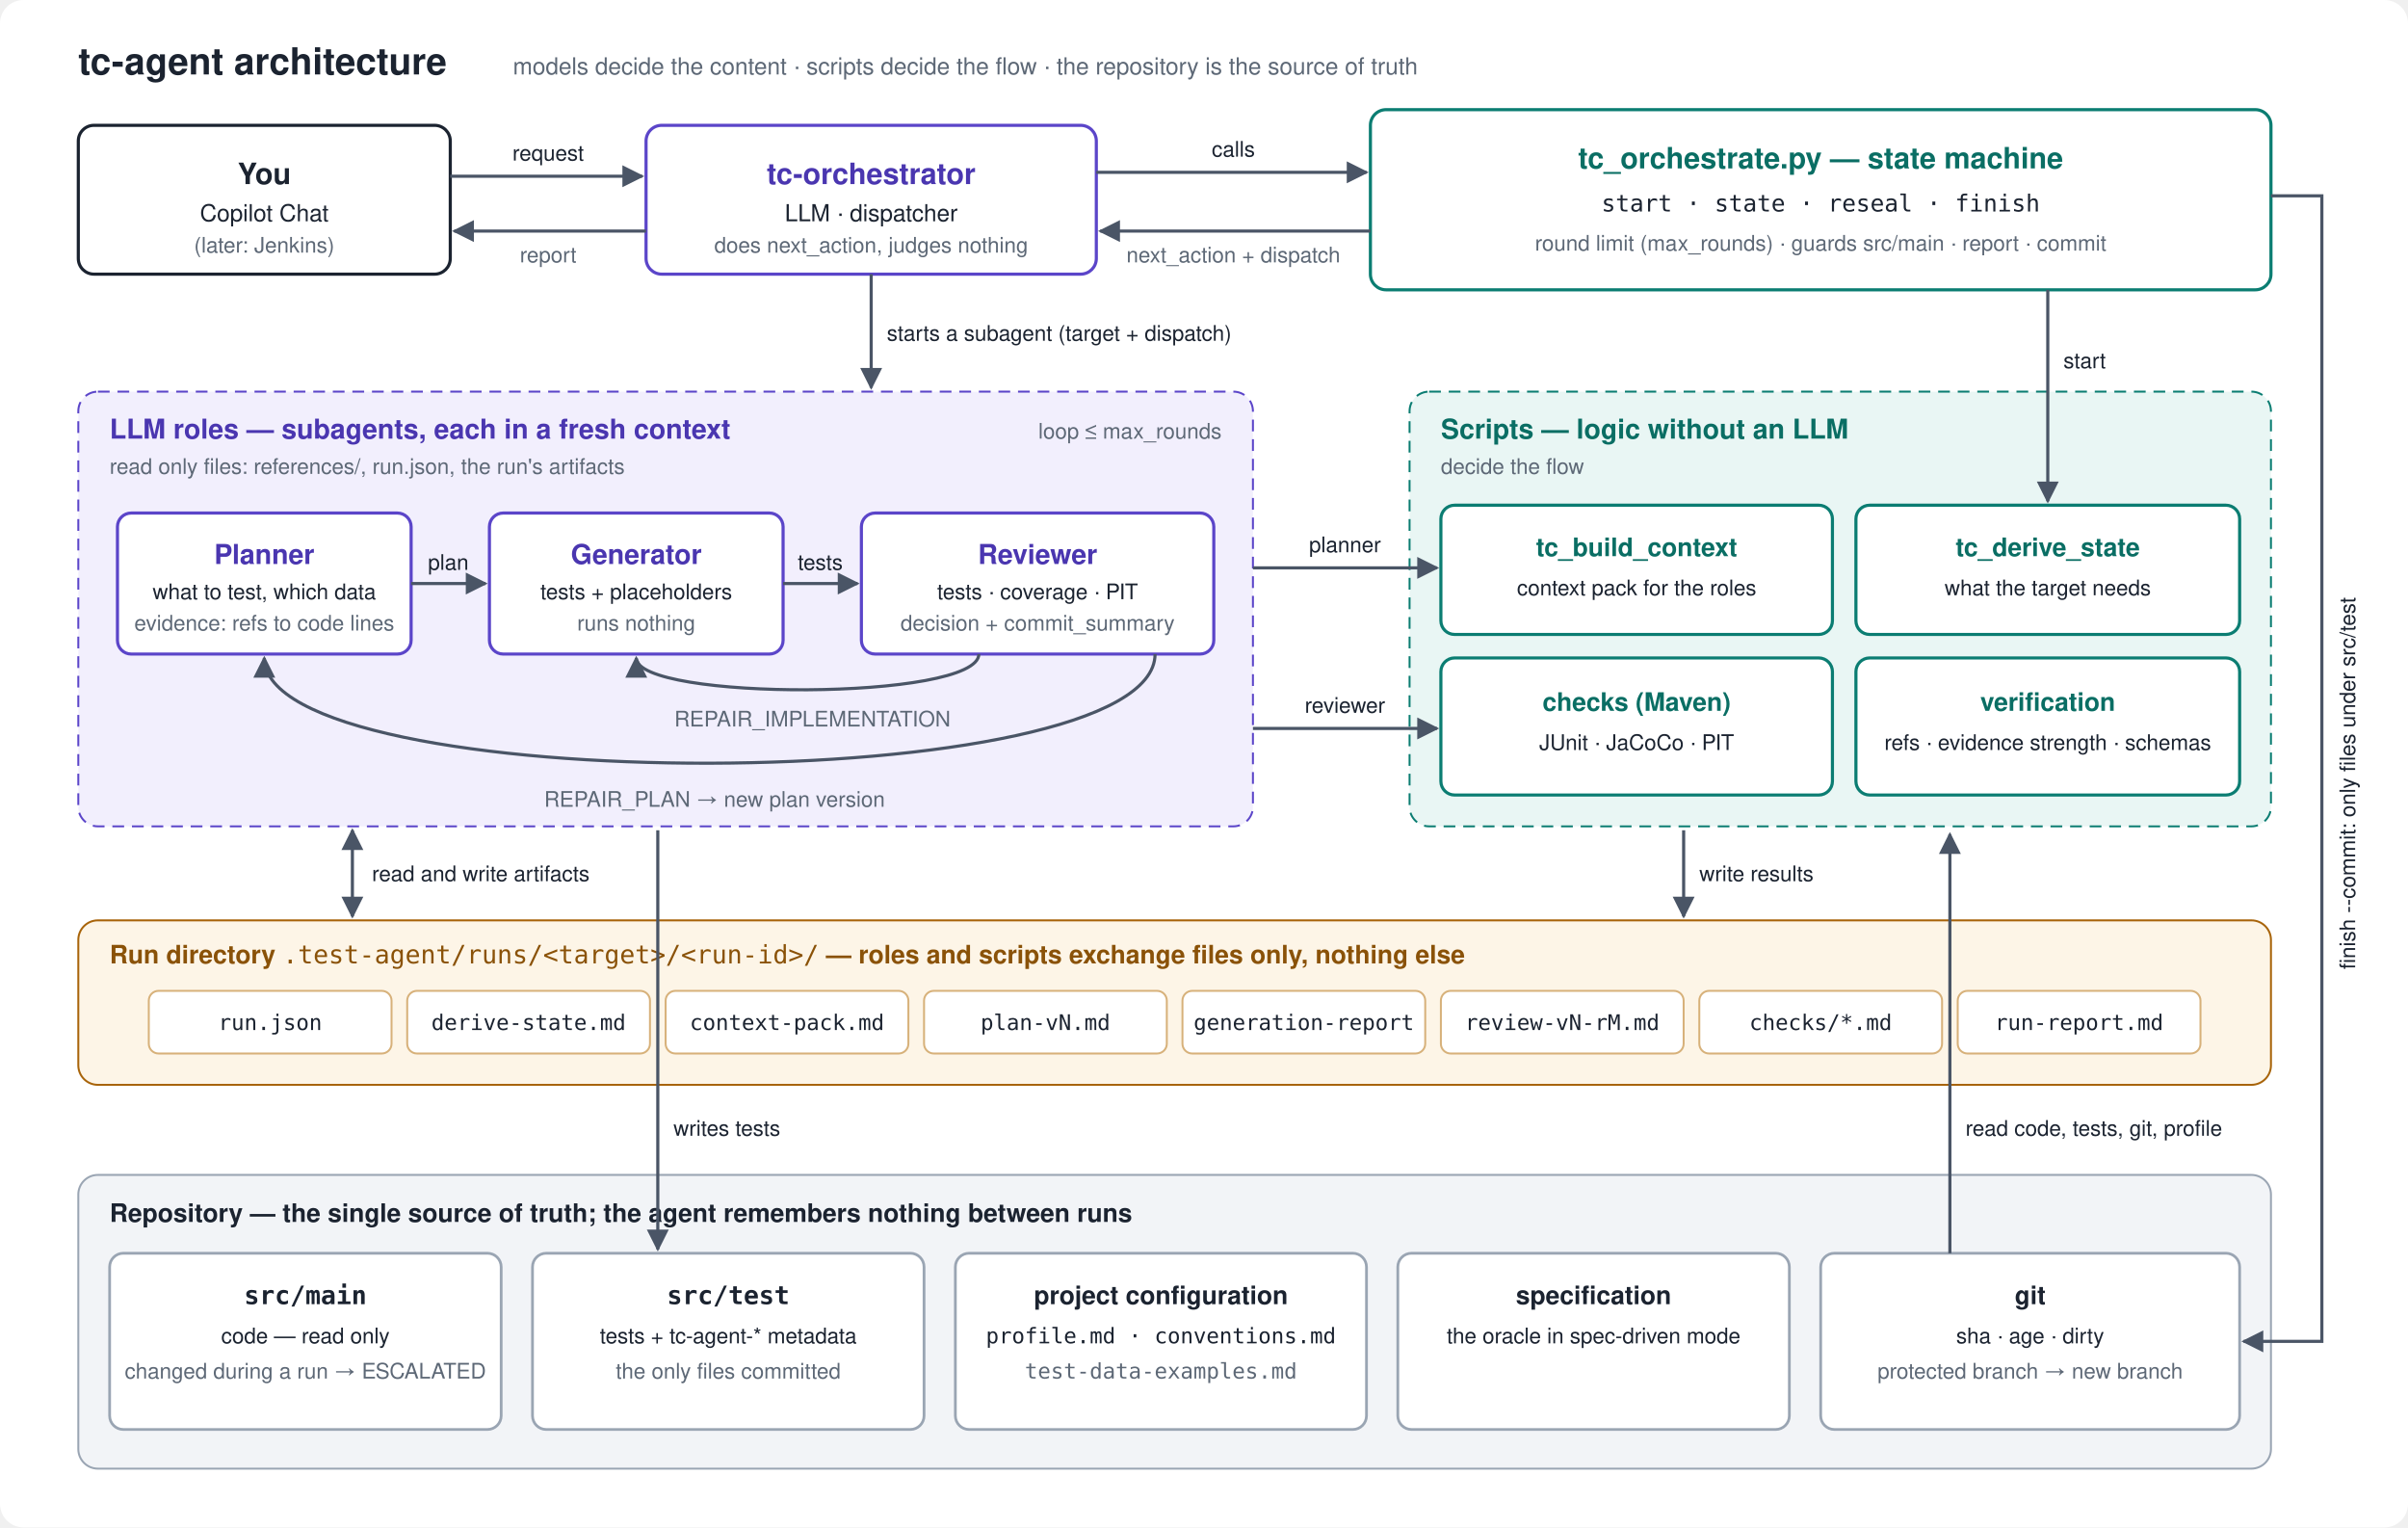
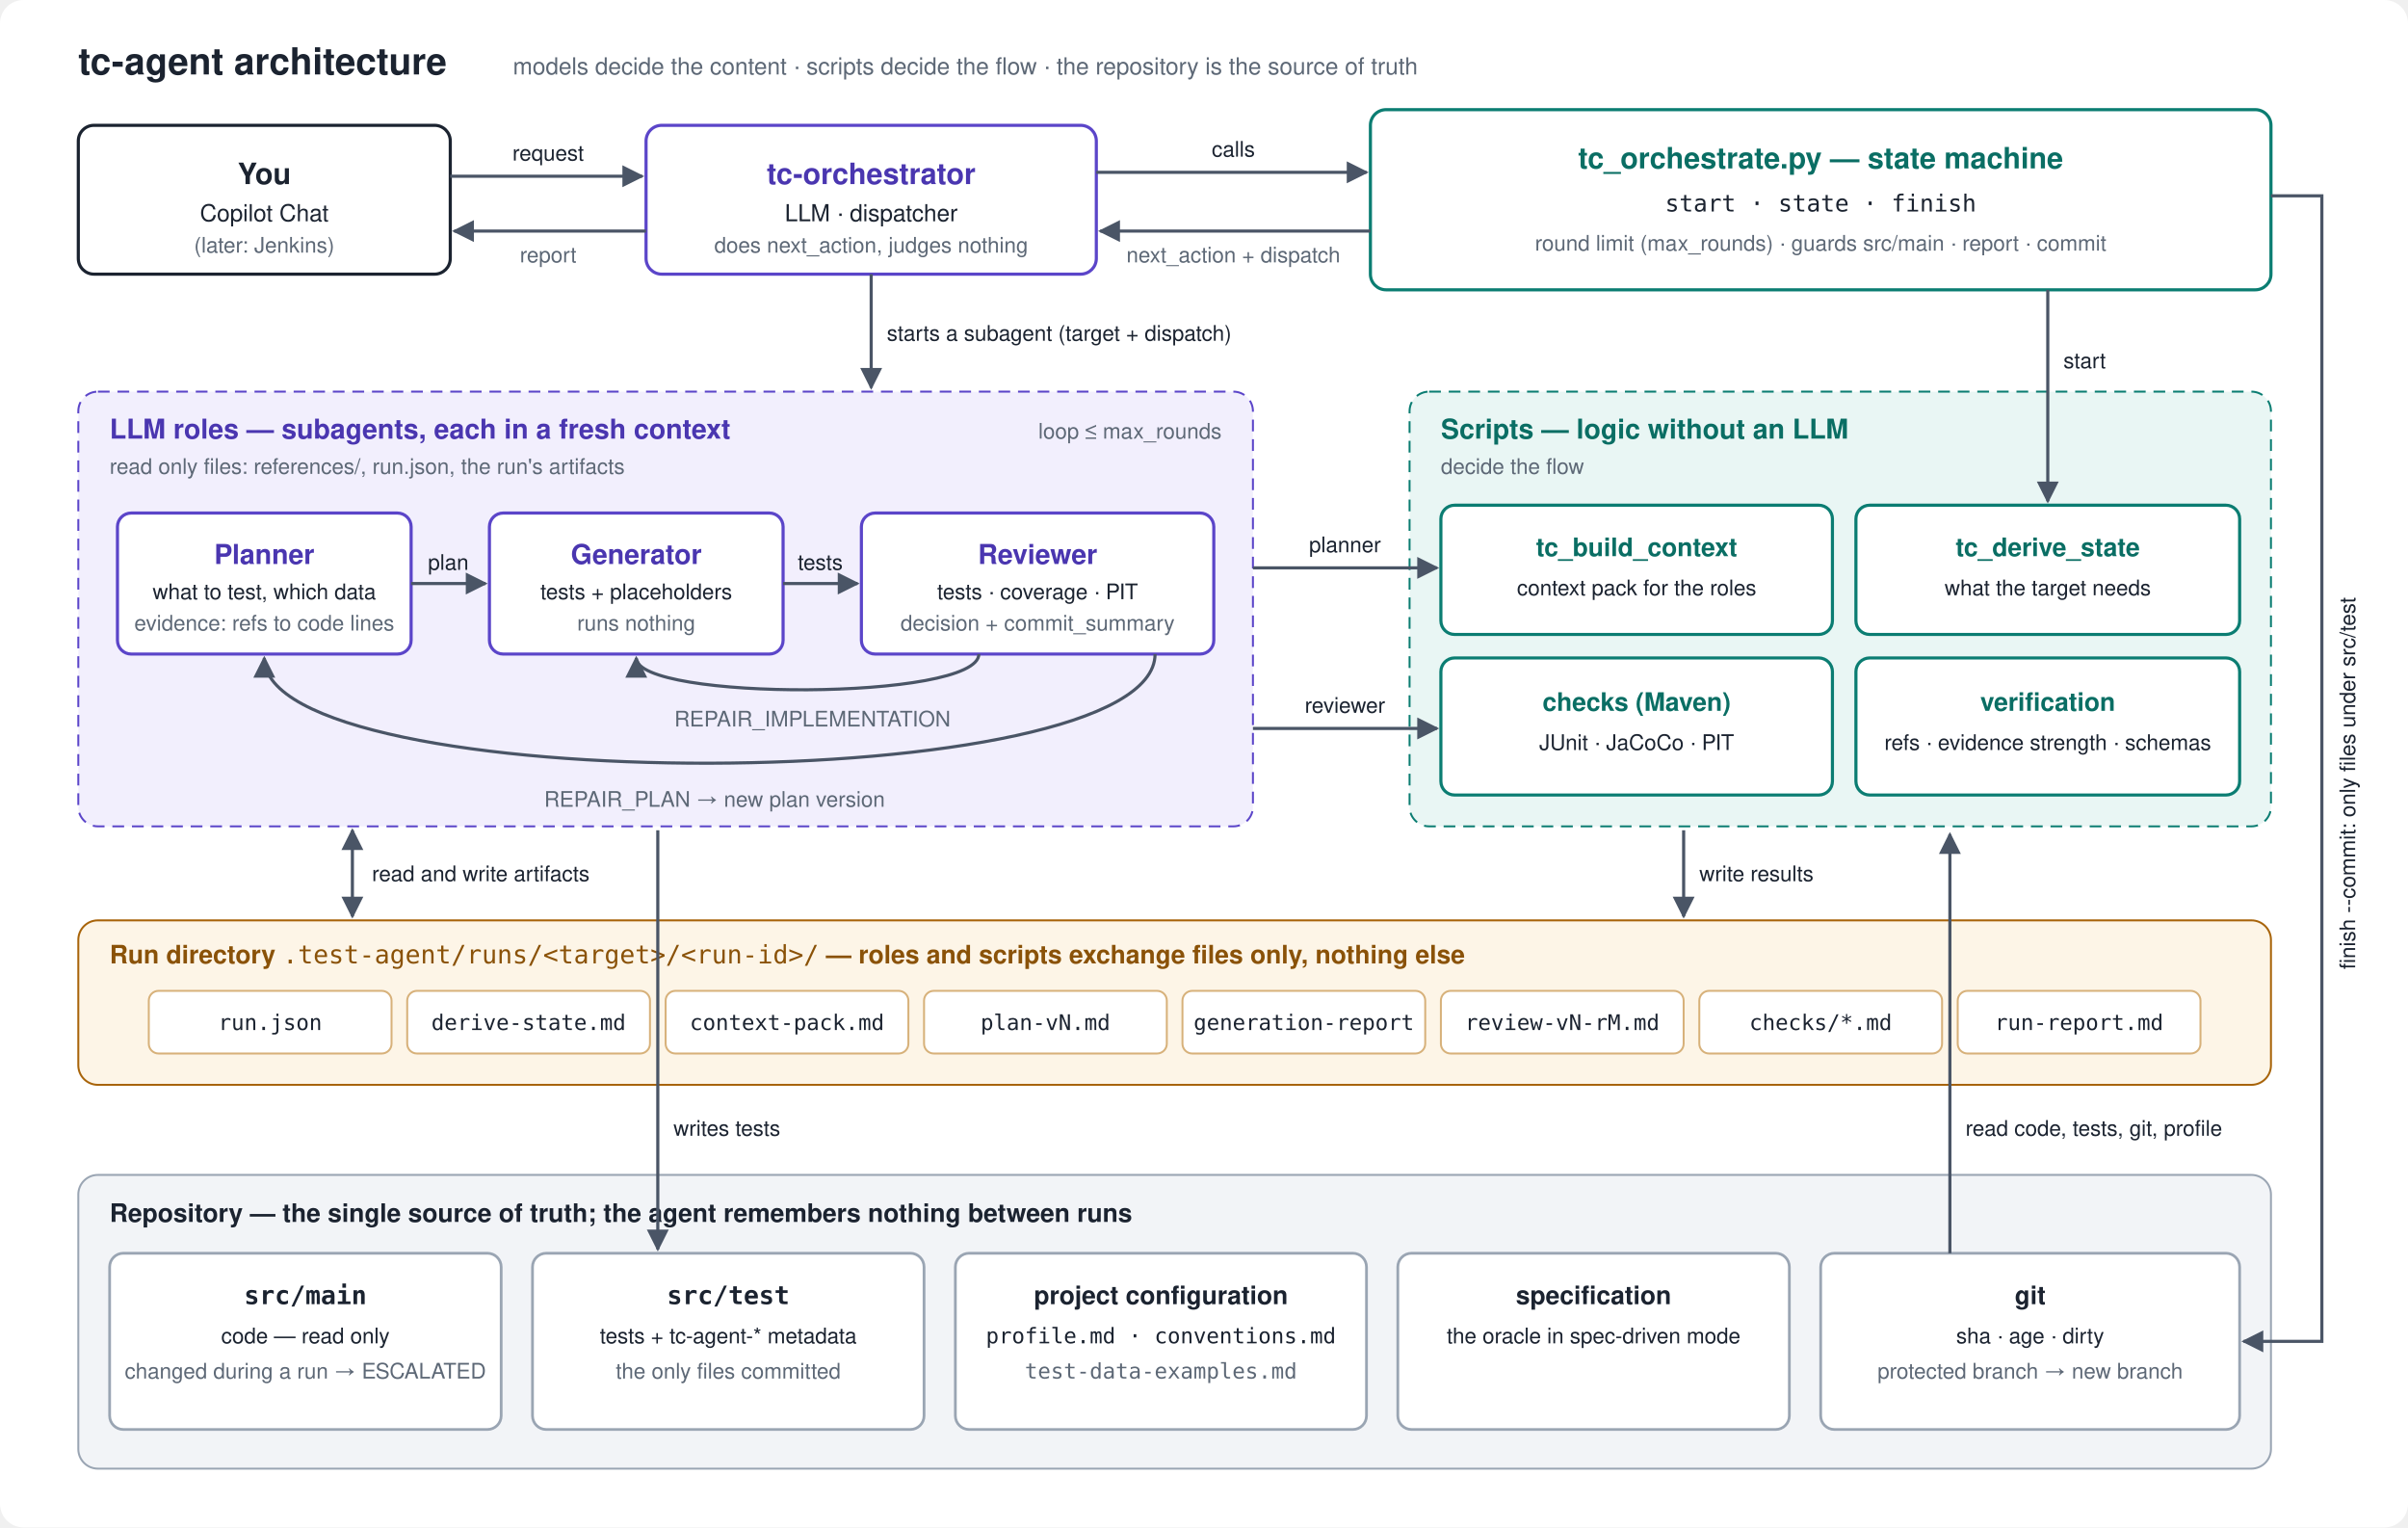
<svg xmlns="http://www.w3.org/2000/svg" viewBox="0 0 1230 780" role="img" font-family="'Segoe UI', 'IBM Plex Sans', Helvetica, Arial, sans-serif" aria-label="tc-agent architecture: the LLM orchestrator carries out the next_action computed by tc_orchestrate.py; the LLM roles (planner, generator, reviewer) work in a loop and exchange files only through the run directory; scripts without an LLM derive the state, build the context pack, run Maven and verify the plan; the repository is the single source of truth and a commit covers src/test only.">
  <style>
    .bg { fill: #ffffff; }
    .fg { fill: #1b2330; } .mu { fill: #5d6876; }
    .ln { stroke: #4a5566; fill: none; stroke-width: 1.6; }
    .ah { fill: #4a5566; }
    .llm-g { fill: #f2effd; stroke: #5b45c9; stroke-dasharray: 6 4; }
    .llm   { fill: #ffffff; stroke: #5b45c9; stroke-width: 1.6; }
    .llm-t { fill: #4a36b0; }
    .det-g { fill: #e9f6f4; stroke: #0b7d72; stroke-dasharray: 6 4; }
    .det   { fill: #ffffff; stroke: #0b7d72; stroke-width: 1.6; }
    .det-t { fill: #0a6e64; }
    .run-g { fill: #fdf5e7; stroke: #a8640a; }
    .chip  { fill: #ffffff; stroke: #d7b17a; }
    .run-t { fill: #8a5208; }
    .repo-g { fill: #f2f4f7; stroke: #9aa5b3; }
    .repo  { fill: #ffffff; stroke: #9aa5b3; stroke-width: 1.4; }
    .hum   { fill: #ffffff; stroke: #1b2330; stroke-width: 1.6; }
    .b { font-weight: 700; } .s { font-size: 12px; } .xs { font-size: 11px; } .m { font-family: 'Cascadia Mono', 'IBM Plex Mono', Consolas, monospace; }
    @media (prefers-color-scheme: dark) {
      .bg { fill: #12171f; } .fg { fill: #e4e9f0; } .mu { fill: #9aa5b3; }
      .ln { stroke: #aab4c2; } .ah { fill: #aab4c2; }
      .llm-g { fill: #1f1a38; stroke: #a493ff; } .llm { fill: #171d27; stroke: #a493ff; } .llm-t { fill: #c3b8ff; }
      .det-g { fill: #0f2a28; stroke: #3cc3b3; } .det { fill: #171d27; stroke: #3cc3b3; } .det-t { fill: #6fdccf; }
      .run-g { fill: #2c2110; stroke: #f0a648; } .chip { fill: #171d27; stroke: #8a6631; } .run-t { fill: #f4bb6c; }
      .repo-g { fill: #19202a; stroke: #5d6876; } .repo { fill: #171d27; stroke: #5d6876; } .hum { fill: #171d27; stroke: #e4e9f0; }
    }
  </style>
  <defs>
    <marker id="a" viewBox="0 0 10 10" refX="9" refY="5" markerWidth="7" markerHeight="7" orient="auto-start-reverse">
      <path d="M0,0 L10,5 L0,10 z" class="ah" />
    </marker>
  </defs>
  <rect class="bg" x="0" y="0" width="1230" height="780" rx="12" />
  <text class="fg b" x="40" y="38" font-size="19">tc-agent architecture</text>
  <text class="mu s" x="262" y="38">models decide the content · scripts decide the flow · the repository is the source of truth</text>
  <rect class="hum" x="40" y="64" width="190" height="76" rx="8" />
  <text class="fg b" x="135" y="94" text-anchor="middle" font-size="15">You</text>
  <text class="fg s" x="135" y="113" text-anchor="middle">Copilot Chat</text>
  <text class="mu xs" x="135" y="129" text-anchor="middle">(later: Jenkins)</text>
  <rect class="llm" x="330" y="64" width="230" height="76" rx="8" />
  <text class="llm-t b" x="445" y="94" text-anchor="middle" font-size="15">tc-orchestrator</text>
  <text class="fg s" x="445" y="113" text-anchor="middle">LLM · dispatcher</text>
  <text class="mu xs" x="445" y="129" text-anchor="middle">does next_action, judges nothing</text>
  <rect class="det" x="700" y="56" width="460" height="92" rx="8" />
  <text class="det-t b" x="930" y="86" text-anchor="middle" font-size="15">tc_orchestrate.py — state machine</text>
-   <text class="fg s m" x="930" y="108" text-anchor="middle">start · state · reseal · finish</text>
+   <text class="fg s m" x="930" y="108" text-anchor="middle">start · state · finish</text>
  <text class="mu xs" x="930" y="128" text-anchor="middle">round limit (max_rounds) · guards src/main · report · commit</text>
  <line class="ln" x1="230" y1="90" x2="328" y2="90" marker-end="url(#a)" />
  <text class="fg xs" x="280" y="82" text-anchor="middle">request</text>
  <line class="ln" x1="330" y1="118" x2="232" y2="118" marker-end="url(#a)" />
  <text class="mu xs" x="280" y="134" text-anchor="middle">report</text>
  <line class="ln" x1="560" y1="88" x2="698" y2="88" marker-end="url(#a)" />
  <text class="fg xs" x="630" y="80" text-anchor="middle">calls</text>
  <line class="ln" x1="700" y1="118" x2="562" y2="118" marker-end="url(#a)" />
  <text class="mu xs" x="630" y="134" text-anchor="middle">next_action + dispatch</text>
  <rect class="llm-g" x="40" y="200" width="600" height="222" rx="10" />
  <text class="llm-t b" x="56" y="224" font-size="14">LLM roles — subagents, each in a fresh context</text>
  <text class="mu xs" x="56" y="242">read only files: references/, run.json, the run's artifacts</text>
  <text class="mu xs" x="624" y="224" text-anchor="end">loop ≤ max_rounds</text>
  <line class="ln" x1="445" y1="140" x2="445" y2="198" marker-end="url(#a)" />
  <text class="fg xs" x="453" y="174">starts a subagent (target + dispatch)</text>
  <rect class="llm" x="60" y="262" width="150" height="72" rx="7" />
  <text class="llm-t b" x="135" y="288" text-anchor="middle" font-size="14">Planner</text>
  <text class="fg xs" x="135" y="306" text-anchor="middle">what to test, which data</text>
  <text class="mu xs" x="135" y="322" text-anchor="middle">evidence: refs to code lines</text>
  <rect class="llm" x="250" y="262" width="150" height="72" rx="7" />
  <text class="llm-t b" x="325" y="288" text-anchor="middle" font-size="14">Generator</text>
  <text class="fg xs" x="325" y="306" text-anchor="middle">tests + placeholders</text>
  <text class="mu xs" x="325" y="322" text-anchor="middle">runs nothing</text>
  <rect class="llm" x="440" y="262" width="180" height="72" rx="7" />
  <text class="llm-t b" x="530" y="288" text-anchor="middle" font-size="14">Reviewer</text>
  <text class="fg xs" x="530" y="306" text-anchor="middle">tests · coverage · PIT</text>
  <text class="mu xs" x="530" y="322" text-anchor="middle">decision + commit_summary</text>
  <line class="ln" x1="210" y1="298" x2="248" y2="298" marker-end="url(#a)" />
  <text class="fg xs" x="229" y="291" text-anchor="middle">plan</text>
  <line class="ln" x1="400" y1="298" x2="438" y2="298" marker-end="url(#a)" />
  <text class="fg xs" x="419" y="291" text-anchor="middle">tests</text>
  <path class="ln" d="M500,334 C500,358 325,358 325,336" marker-end="url(#a)" />
  <text class="mu xs" x="415" y="371" text-anchor="middle">REPAIR_IMPLEMENTATION</text>
  <path class="ln" d="M590,334 C590,408 135,408 135,336" marker-end="url(#a)" />
  <text class="mu xs" x="365" y="412" text-anchor="middle">REPAIR_PLAN → new plan version</text>
  <rect class="det-g" x="720" y="200" width="440" height="222" rx="10" />
  <text class="det-t b" x="736" y="224" font-size="14">Scripts — logic without an LLM</text>
  <text class="mu xs" x="736" y="242">decide the flow</text>
  <line class="ln" x1="1046" y1="148" x2="1046" y2="256" marker-end="url(#a)" />
  <text class="fg xs" x="1054" y="188">start</text>
  <rect class="det" x="736" y="258" width="200" height="66" rx="7" />
  <text class="det-t b" x="836" y="284" text-anchor="middle" font-size="13">tc_build_context</text>
  <text class="fg xs" x="836" y="304" text-anchor="middle">context pack for the roles</text>
  <rect class="det" x="948" y="258" width="196" height="66" rx="7" />
  <text class="det-t b" x="1046" y="284" text-anchor="middle" font-size="13">tc_derive_state</text>
  <text class="fg xs" x="1046" y="304" text-anchor="middle">what the target needs</text>
  <rect class="det" x="736" y="336" width="200" height="70" rx="7" />
  <text class="det-t b" x="836" y="363" text-anchor="middle" font-size="13">checks (Maven)</text>
  <text class="fg xs" x="836" y="383" text-anchor="middle">JUnit · JaCoCo · PIT</text>
  <rect class="det" x="948" y="336" width="196" height="70" rx="7" />
  <text class="det-t b" x="1046" y="363" text-anchor="middle" font-size="13">verification</text>
  <text class="fg xs" x="1046" y="383" text-anchor="middle">refs · evidence strength · schemas</text>
  <line class="ln" x1="640" y1="290" x2="734" y2="290" marker-end="url(#a)" />
  <text class="fg xs" x="687" y="282" text-anchor="middle">planner</text>
  <line class="ln" x1="640" y1="372" x2="734" y2="372" marker-end="url(#a)" />
  <text class="fg xs" x="687" y="364" text-anchor="middle">reviewer</text>
  <rect class="run-g" x="40" y="470" width="1120" height="84" rx="10" />
  <text class="run-t b" x="56" y="492" font-size="13">Run directory <tspan class="m" font-weight="400">.test-agent/runs/&lt;target&gt;/&lt;run-id&gt;/</tspan> — roles and scripts exchange files only, nothing else</text>
  <g class="m" font-size="11">
    <rect class="chip" x="76" y="506" width="124" height="32" rx="5" />
    <text class="fg" x="138" y="526" text-anchor="middle">run.json</text>
    <rect class="chip" x="208" y="506" width="124" height="32" rx="5" />
    <text class="fg" x="270" y="526" text-anchor="middle">derive-state.md</text>
    <rect class="chip" x="340" y="506" width="124" height="32" rx="5" />
    <text class="fg" x="402" y="526" text-anchor="middle">context-pack.md</text>
    <rect class="chip" x="472" y="506" width="124" height="32" rx="5" />
    <text class="fg" x="534" y="526" text-anchor="middle">plan-vN.md</text>
    <rect class="chip" x="604" y="506" width="124" height="32" rx="5" />
    <text class="fg" x="666" y="526" text-anchor="middle">generation-report</text>
    <rect class="chip" x="736" y="506" width="124" height="32" rx="5" />
    <text class="fg" x="798" y="526" text-anchor="middle">review-vN-rM.md</text>
    <rect class="chip" x="868" y="506" width="124" height="32" rx="5" />
    <text class="fg" x="930" y="526" text-anchor="middle">checks/*.md</text>
    <rect class="chip" x="1000" y="506" width="124" height="32" rx="5" />
    <text class="fg" x="1062" y="526" text-anchor="middle">run-report.md</text>
  </g>
  <line class="ln" x1="180" y1="424" x2="180" y2="468" marker-start="url(#a)" marker-end="url(#a)" />
  <text class="fg xs" x="190" y="450">read and write artifacts</text>
  <line class="ln" x1="860" y1="424" x2="860" y2="468" marker-end="url(#a)" />
  <text class="fg xs" x="868" y="450">write results</text>
  <rect class="repo-g" x="40" y="600" width="1120" height="150" rx="10" />
  <text class="fg b" x="56" y="624" font-size="13">Repository — the single source of truth; the agent remembers nothing between runs</text>
  <rect class="repo" x="56" y="640" width="200" height="90" rx="7" />
  <text class="fg b m" x="156" y="666" text-anchor="middle" font-size="13">src/main</text>
  <text class="fg xs" x="156" y="686" text-anchor="middle">code — read only</text>
  <text class="mu xs" x="156" y="704" text-anchor="middle">changed during a run → ESCALATED</text>
  <rect class="repo" x="272" y="640" width="200" height="90" rx="7" />
  <text class="fg b m" x="372" y="666" text-anchor="middle" font-size="13">src/test</text>
  <text class="fg xs" x="372" y="686" text-anchor="middle">tests + tc-agent-* metadata</text>
  <text class="mu xs" x="372" y="704" text-anchor="middle">the only files committed</text>
  <rect class="repo" x="488" y="640" width="210" height="90" rx="7" />
  <text class="fg b" x="593" y="666" text-anchor="middle" font-size="13">project configuration</text>
  <text class="fg xs m" x="593" y="686" text-anchor="middle">profile.md · conventions.md</text>
  <text class="mu xs m" x="593" y="704" text-anchor="middle">test-data-examples.md</text>
  <rect class="repo" x="714" y="640" width="200" height="90" rx="7" />
  <text class="fg b" x="814" y="666" text-anchor="middle" font-size="13">specification</text>
  <text class="fg xs" x="814" y="686" text-anchor="middle">the oracle in spec-driven mode</text>
  <rect class="repo" x="930" y="640" width="214" height="90" rx="7" />
  <text class="fg b" x="1037" y="666" text-anchor="middle" font-size="13">git</text>
  <text class="fg xs" x="1037" y="686" text-anchor="middle">sha · age · dirty</text>
  <text class="mu xs" x="1037" y="704" text-anchor="middle">protected branch → new branch</text>
  <line class="ln" x1="336" y1="424" x2="336" y2="638" marker-end="url(#a)" />
  <text class="fg xs" x="344" y="580">writes tests</text>
  <line class="ln" x1="996" y1="426" x2="996" y2="640" marker-start="url(#a)" />
  <text class="fg xs" x="1004" y="580">read code, tests, git, profile</text>
  <path class="ln" d="M1160,100 H1186 V685 H1146" marker-end="url(#a)" />
  <text class="fg xs" x="1203" y="400" text-anchor="middle" transform="rotate(-90 1203 400)">finish --commit: only files under src/test</text>
</svg>
